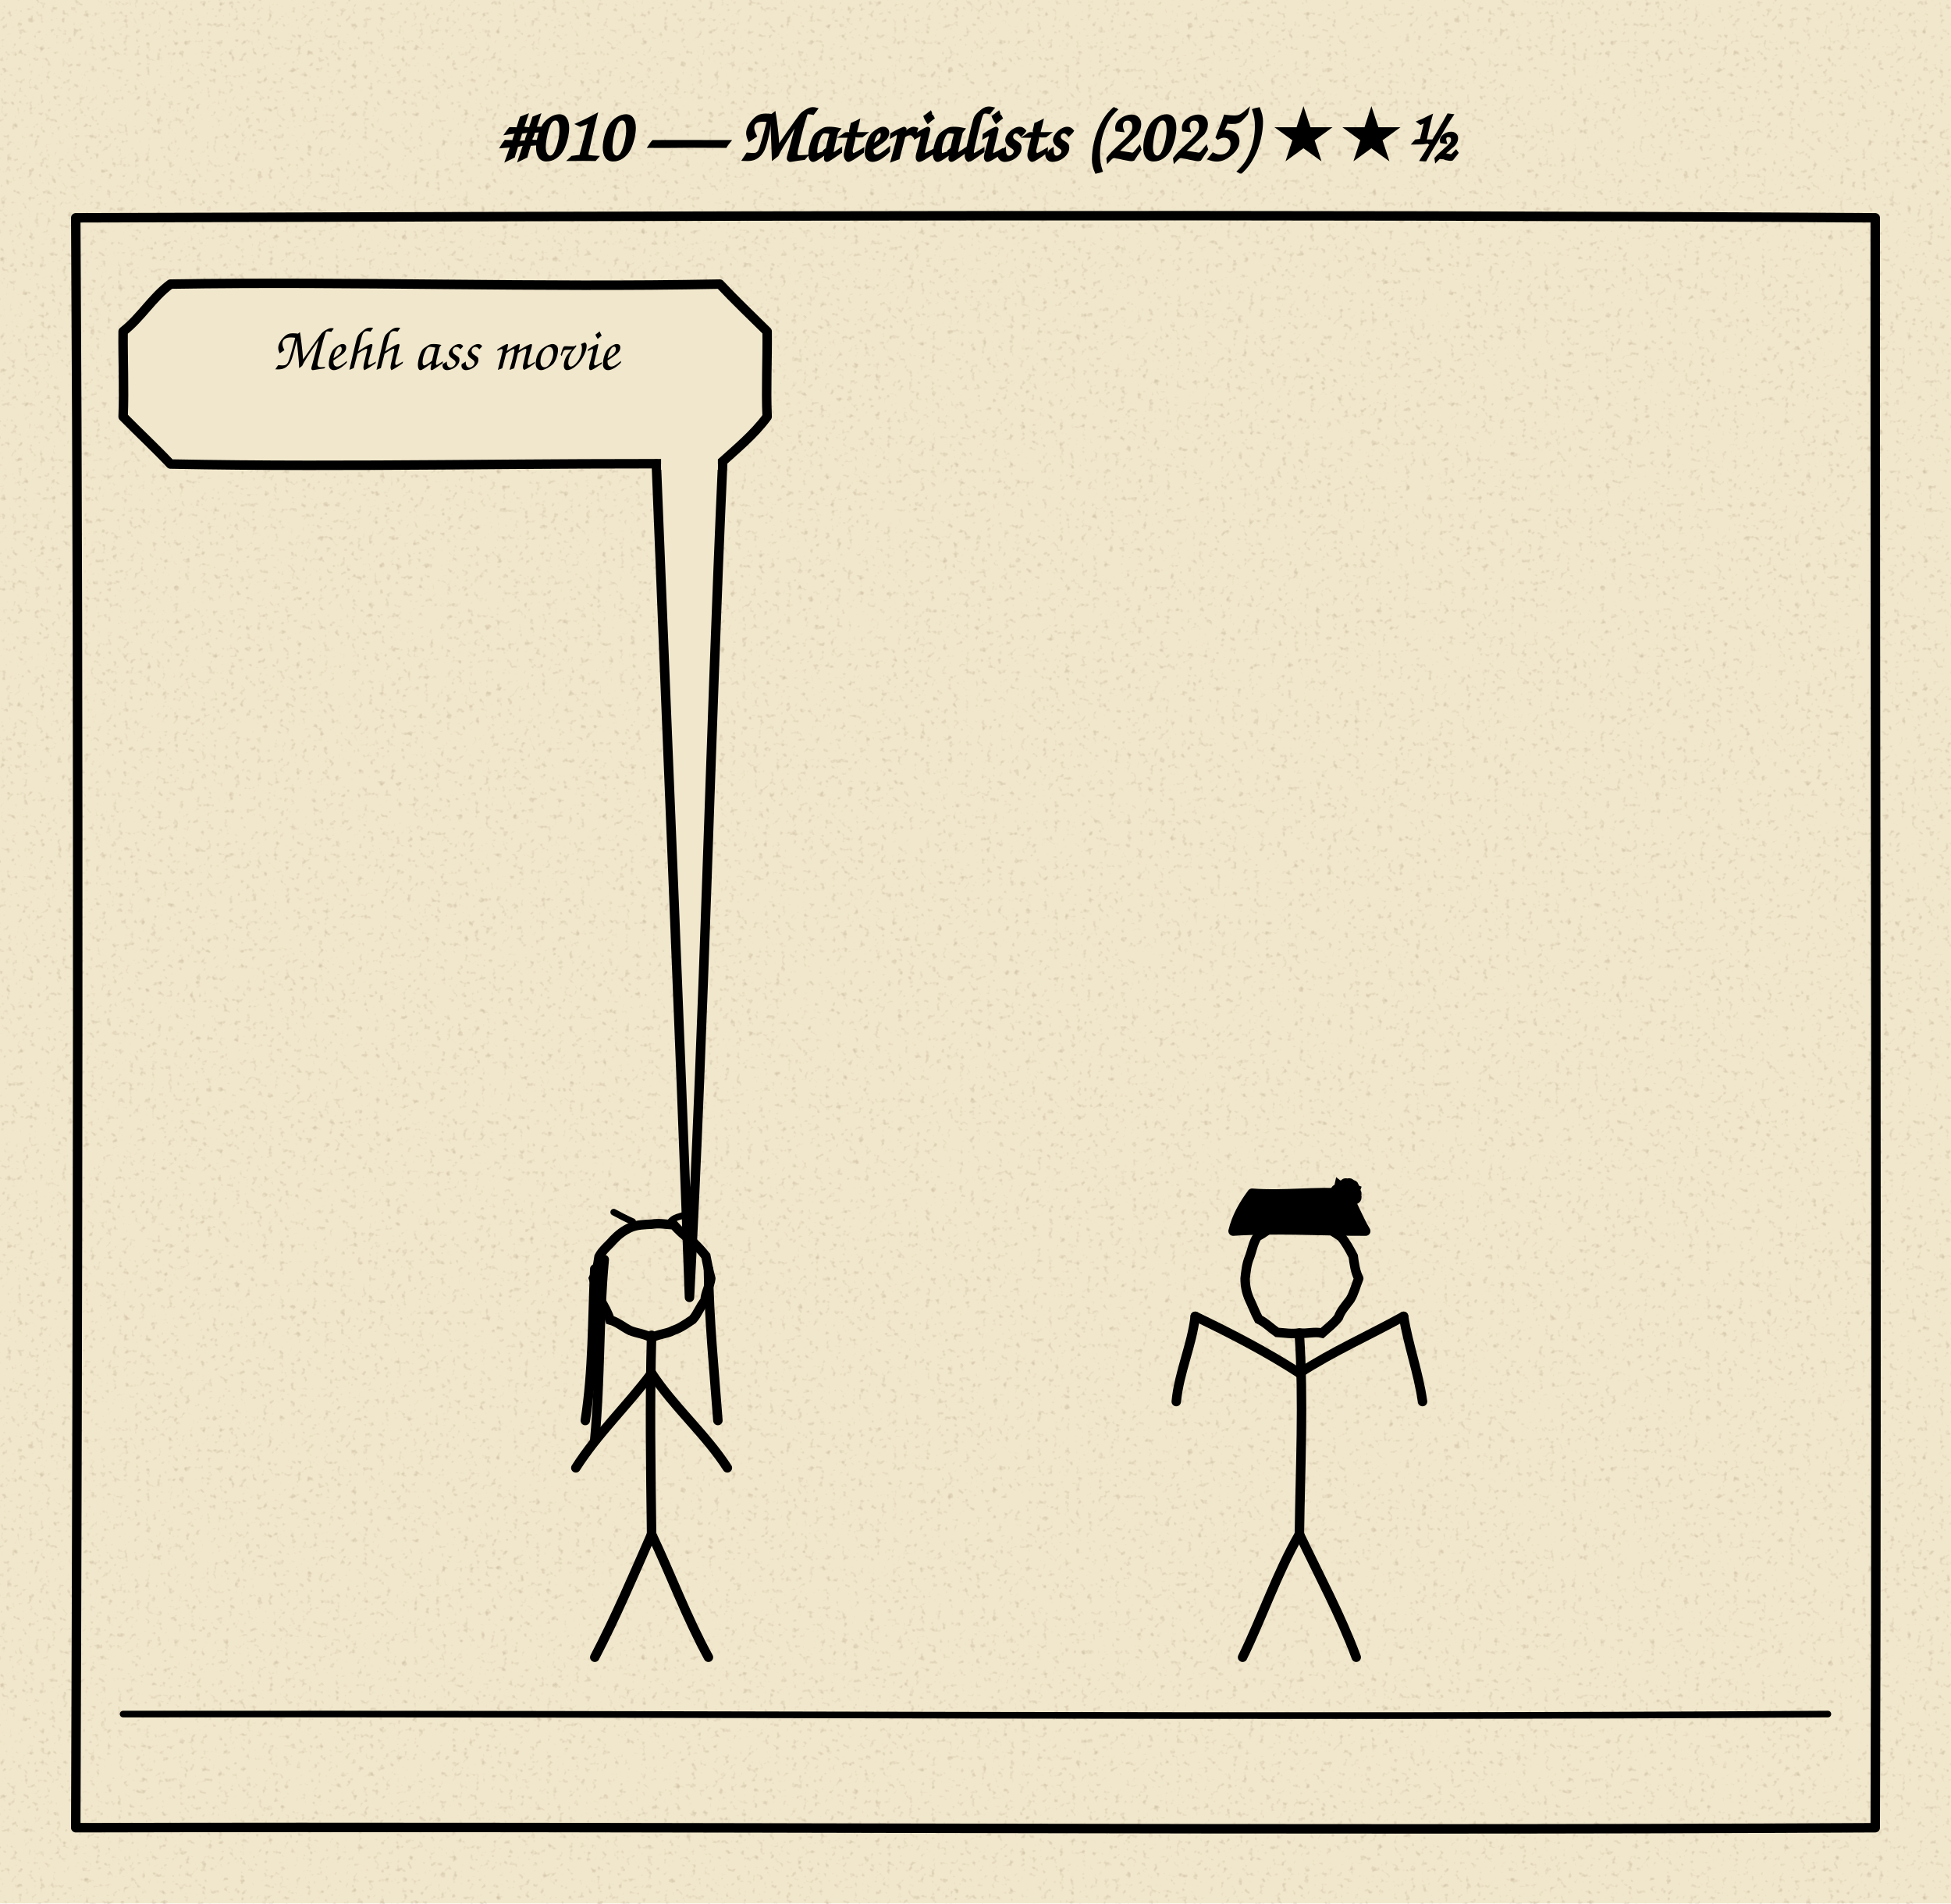
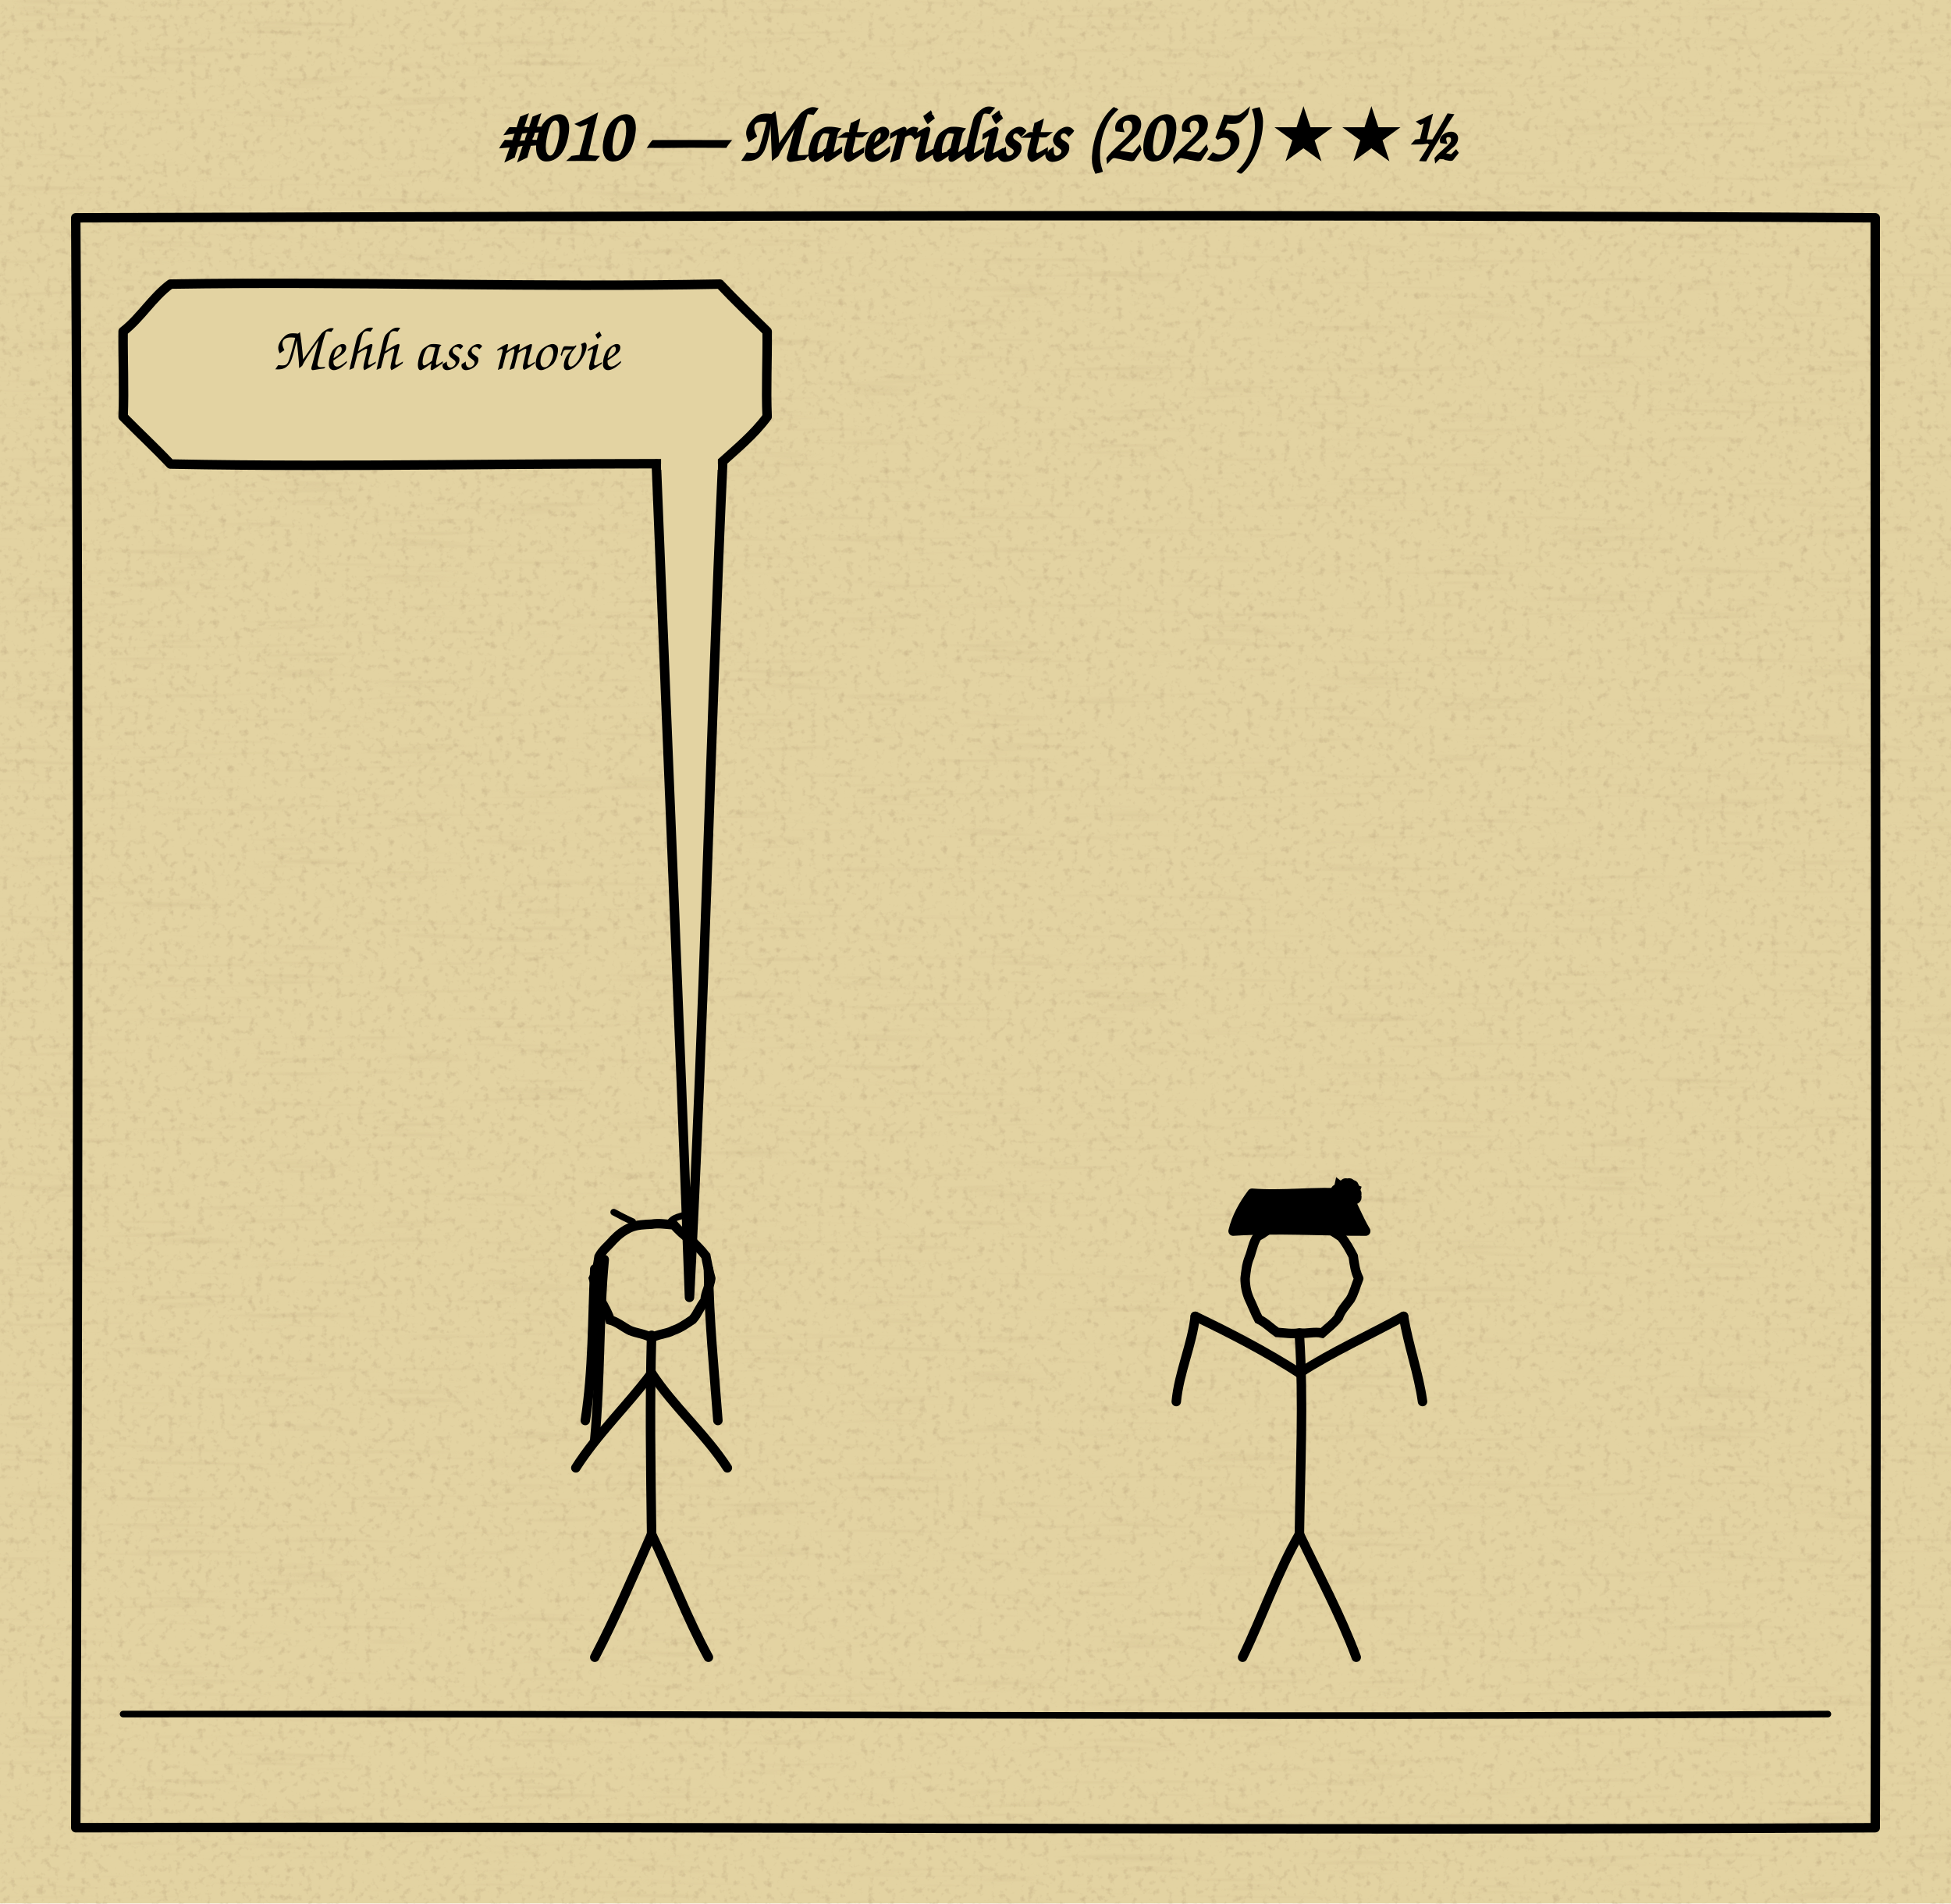
<svg xmlns="http://www.w3.org/2000/svg" viewBox="0 0 412 402" width="412" height="402" role="img" aria-label="#010 — Materialists (2025)">
  <defs>
+     <filter id="fibers" x="0%" y="0%" width="100%" height="100%">
+       <feTurbulence type="fractalNoise" baseFrequency="0.04 0.7" numOctaves="2" stitchTiles="stitch" seed="9" />
+       <feColorMatrix values="0 0 0 0 0.38  0 0 0 0 0.26  0 0 0 0 0.13  0 0 0 -0.7 0.28" />
+     </filter>
    <filter id="grain" x="0%" y="0%" width="100%" height="100%">
-       <feTurbulence type="fractalNoise" baseFrequency="0.85" numOctaves="2" stitchTiles="stitch" seed="2" />
-       <feColorMatrix values="0 0 0 0 0.32  0 0 0 0 0.22  0 0 0 0 0.13  0 0 0 -1.4 0.55" />
+       <feTurbulence type="fractalNoise" baseFrequency="0.65" numOctaves="3" stitchTiles="stitch" seed="2" />
+       <feColorMatrix values="0 0 0 0 0.42  0 0 0 0 0.30  0 0 0 0 0.16  0 0 0 -1.1 0.5" />
    </filter>
  </defs>
-   <rect width="100%" height="100%" fill="#f1e7cc" />
-   <rect width="100%" height="100%" filter="url(#grain)" opacity="0.75" />
+   <rect width="100%" height="100%" fill="#e3d3a2" />
+   <rect width="100%" height="100%" filter="url(#fibers)" opacity="0.55" />
+   <rect width="100%" height="100%" filter="url(#grain)" opacity="0.85" />
  <text x="206.0" y="34" text-anchor="middle" font-family="Comic Neue, Comic Sans MS, cursive" font-size="16" font-weight="700" fill="black">#010 — Materialists (2025) ★★½</text>
  <g class="panel">
    <path d="M 16.00 46.00 C 142.67 45.63, 269.33 45.21, 396.00 46.00 C 395.94 159.33, 396.40 272.67, 396.00 386.00 C 269.33 386.70, 142.67 385.67, 16.00 386.00 C 16.41 272.67, 16.68 159.33, 16.00 46.00" fill="none" stroke="black" stroke-width="2.0" stroke-linecap="round" stroke-linejoin="round" />
    <path d="M 26.00 362.00 C 146.00 361.85, 266.00 362.81, 386.00 362.00" fill="none" stroke="black" stroke-width="1.4" stroke-linecap="round" />
    <path d="M 150.10 270.00 C 149.90 271.61, 148.94 273.02, 148.89 274.67 C 147.84 275.89, 147.35 277.47, 146.27 278.67 C 144.96 279.55, 143.67 280.48, 142.15 280.99 C 140.72 281.76, 139.01 281.71, 137.60 282.55 C 136.20 281.70, 134.53 281.60, 133.05 281.00 C 131.62 280.30, 130.41 279.19, 128.83 278.77 C 128.37 277.23, 127.57 275.86, 126.76 274.49 C 126.55 272.91, 125.77 271.51, 125.32 270.00 C 126.08 268.56, 126.25 266.97, 126.50 265.40 C 127.23 264.00, 128.51 263.07, 129.49 261.89 C 130.55 260.79, 131.73 259.85, 133.14 259.24 C 134.57 258.63, 136.09 258.62, 137.60 258.54 C 139.17 258.28, 140.73 258.58, 142.29 258.68 C 143.34 259.85, 144.46 260.95, 145.80 261.80 C 146.97 262.87, 148.07 264.01, 149.05 265.26 C 149.35 266.85, 149.67 268.44, 150.10 270.00" fill="none" stroke="black" stroke-width="2.0" stroke-linecap="round" />
    <path d="M 125.60 268.00 C 125.09 278.68, 125.26 289.40, 123.60 300.00" fill="none" stroke="black" stroke-width="2.0" stroke-linecap="round" />
    <path d="M 127.60 266.00 C 126.42 278.64, 126.80 291.36, 125.60 304.00" fill="none" stroke="black" stroke-width="2.0" stroke-linecap="round" />
    <path d="M 149.60 268.00 C 149.73 278.70, 150.80 289.34, 151.60 300.00" fill="none" stroke="black" stroke-width="2.0" stroke-linecap="round" />
    <path d="M 133.60 258.00 C 132.24 257.39, 130.91 256.71, 129.60 256.00" fill="none" stroke="black" stroke-width="1.4" stroke-linecap="round" />
    <path d="M 141.60 258.00 C 142.64 256.74, 144.43 256.99, 145.60 256.00" fill="none" stroke="black" stroke-width="1.4" stroke-linecap="round" />
    <path d="M 137.60 282.00 C 137.20 296.00, 137.41 310.00, 137.60 324.00" fill="none" stroke="black" stroke-width="2.0" stroke-linecap="round" />
    <path d="M 137.60 290.00 C 132.48 296.84, 126.21 302.76, 121.60 310.00" fill="none" stroke="black" stroke-width="2.0" stroke-linecap="round" />
    <path d="M 137.60 290.00 C 142.30 297.17, 148.93 302.80, 153.60 310.00" fill="none" stroke="black" stroke-width="2.0" stroke-linecap="round" />
    <path d="M 137.60 324.00 C 133.77 332.74, 130.02 341.53, 125.60 350.00" fill="none" stroke="black" stroke-width="2.0" stroke-linecap="round" />
    <path d="M 137.60 324.00 C 141.70 332.62, 145.00 341.61, 149.60 350.00" fill="none" stroke="black" stroke-width="2.0" stroke-linecap="round" />
    <path d="M 286.93 270.00 C 286.32 271.48, 285.96 273.06, 285.13 274.44 C 284.23 275.67, 283.16 276.77, 282.64 278.24 C 281.66 279.53, 280.36 280.47, 279.18 281.55 C 277.59 281.16, 275.99 281.75, 274.40 281.51 C 272.82 281.79, 271.25 281.49, 269.68 281.39 C 268.37 280.49, 267.25 279.31, 265.79 278.61 C 265.06 277.24, 264.51 275.78, 263.84 274.37 C 263.22 272.98, 262.94 271.52, 262.94 270.00 C 263.12 268.52, 263.24 267.02, 263.82 265.62 C 264.41 264.13, 264.59 262.49, 265.53 261.13 C 267.00 260.41, 268.21 259.29, 269.65 258.53 C 271.23 258.29, 272.82 258.43, 274.40 258.55 C 275.97 258.74, 277.53 258.93, 279.11 258.63 C 280.52 259.42, 281.87 260.29, 283.20 261.20 C 284.26 262.43, 285.01 263.87, 285.76 265.30 C 285.98 266.90, 286.18 268.52, 286.93 270.00" fill="none" stroke="black" stroke-width="2.0" stroke-linecap="round" />
    <path d="M 260.40 260.00 C 269.73 259.39, 279.07 260.03, 288.40 260.00 C 286.88 257.43, 285.79 254.64, 284.40 252.00 C 277.73 251.52, 271.07 252.53, 264.40 252.00 C 262.59 254.43, 261.10 257.02, 260.40 260.00" fill="black" stroke="black" stroke-width="2.0" stroke-linecap="round" stroke-linejoin="round" />
    <path d="M 286.51 252.00 C 286.54 252.29, 286.42 252.59, 286.53 252.88 C 286.52 253.30, 286.12 253.30, 285.89 253.49 C 285.65 253.61, 285.26 253.38, 285.15 253.80 C 284.90 253.94, 284.65 253.94, 284.40 253.82 C 284.22 253.64, 283.91 253.81, 283.74 253.59 C 283.30 253.40, 282.91 253.43, 282.58 253.82 C 282.77 253.46, 282.36 253.13, 282.53 252.77 C 282.22 252.61, 282.34 252.11, 281.95 252.00 C 281.96 251.67, 281.89 251.32, 282.24 251.11 C 282.70 251.09, 282.73 250.73, 282.80 250.40 C 283.16 250.69, 283.34 250.06, 283.67 250.24 C 283.88 250.04, 284.01 249.71, 284.40 249.89 C 284.66 250.00, 285.00 249.62, 285.22 250.02 C 285.43 250.22, 285.82 250.12, 285.95 250.45 C 285.86 250.80, 285.91 251.08, 286.29 251.22 C 286.19 251.53, 286.45 251.73, 286.51 252.00" fill="black" stroke="black" stroke-width="2.0" stroke-linecap="round" />
    <path d="M 274.40 282.00 C 275.32 296.00, 274.58 310.00, 274.40 324.00" fill="none" stroke="black" stroke-width="2.0" stroke-linecap="round" />
    <path d="M 274.40 290.00 C 267.36 285.45, 259.94 281.62, 252.40 278.00" fill="none" stroke="black" stroke-width="2.0" stroke-linecap="round" />
    <path d="M 252.40 278.00 C 251.69 284.14, 248.98 289.83, 248.40 296.00" fill="none" stroke="black" stroke-width="2.0" stroke-linecap="round" />
    <path d="M 274.40 290.00 C 281.42 285.42, 289.09 282.05, 296.40 278.00" fill="none" stroke="black" stroke-width="2.0" stroke-linecap="round" />
    <path d="M 296.40 278.00 C 297.37 284.08, 299.55 289.89, 300.40 296.00" fill="none" stroke="black" stroke-width="2.0" stroke-linecap="round" />
    <path d="M 274.40 324.00 C 269.64 332.32, 266.59 341.42, 262.40 350.00" fill="none" stroke="black" stroke-width="2.0" stroke-linecap="round" />
    <path d="M 274.40 324.00 C 278.49 332.62, 283.06 341.03, 286.40 350.00" fill="none" stroke="black" stroke-width="2.0" stroke-linecap="round" />
-     <path d="M 36.00 60.00 C 74.67 59.37, 113.33 60.77, 152.00 60.00 C 155.22 63.44, 158.65 66.69, 162.00 70.00 C 162.07 76.00, 161.74 82.00, 162.00 88.00 C 159.18 91.85, 155.49 94.82, 152.00 98.00 C 113.33 97.67, 74.67 98.76, 36.00 98.00 C 32.77 94.56, 29.30 91.37, 26.00 88.00 C 26.24 82.00, 25.94 76.00, 26.00 70.00 C 29.75 67.08, 32.16 62.83, 36.00 60.00" fill="#f1e7cc" stroke="black" stroke-width="2.0" stroke-linecap="round" stroke-linejoin="round" />
-     <path d="M 138.60 98.00 C 140.92 156.67, 143.47 215.33, 145.60 274.00 C 148.71 215.36, 149.95 156.65, 152.60 98.00" fill="#f1e7cc" stroke="black" stroke-width="2.0" stroke-linecap="round" stroke-linejoin="round" />
-     <line x1="139.6" y1="98" x2="151.6" y2="98" stroke="#f1e7cc" stroke-width="2.4" />
+     <path d="M 36.00 60.00 C 74.67 59.37, 113.33 60.77, 152.00 60.00 C 155.22 63.44, 158.65 66.69, 162.00 70.00 C 162.07 76.00, 161.74 82.00, 162.00 88.00 C 159.18 91.85, 155.49 94.82, 152.00 98.00 C 113.33 97.67, 74.67 98.76, 36.00 98.00 C 32.77 94.56, 29.30 91.37, 26.00 88.00 C 26.24 82.00, 25.94 76.00, 26.00 70.00 C 29.75 67.08, 32.16 62.83, 36.00 60.00" fill="#e3d3a2" stroke="black" stroke-width="2.0" stroke-linecap="round" stroke-linejoin="round" />
+     <path d="M 138.60 98.00 C 140.92 156.67, 143.47 215.33, 145.60 274.00 C 148.71 215.36, 149.95 156.65, 152.60 98.00" fill="#e3d3a2" stroke="black" stroke-width="2.0" stroke-linecap="round" stroke-linejoin="round" />
+     <line x1="139.6" y1="98" x2="151.6" y2="98" stroke="#e3d3a2" stroke-width="2.4" />
    <text x="94.0" y="78.0" text-anchor="middle" font-family="Comic Neue, Comic Sans MS, cursive" font-size="13" fill="black">
      <tspan x="94.0" dy="0">Mehh ass movie</tspan>
    </text>
  </g>
</svg>
